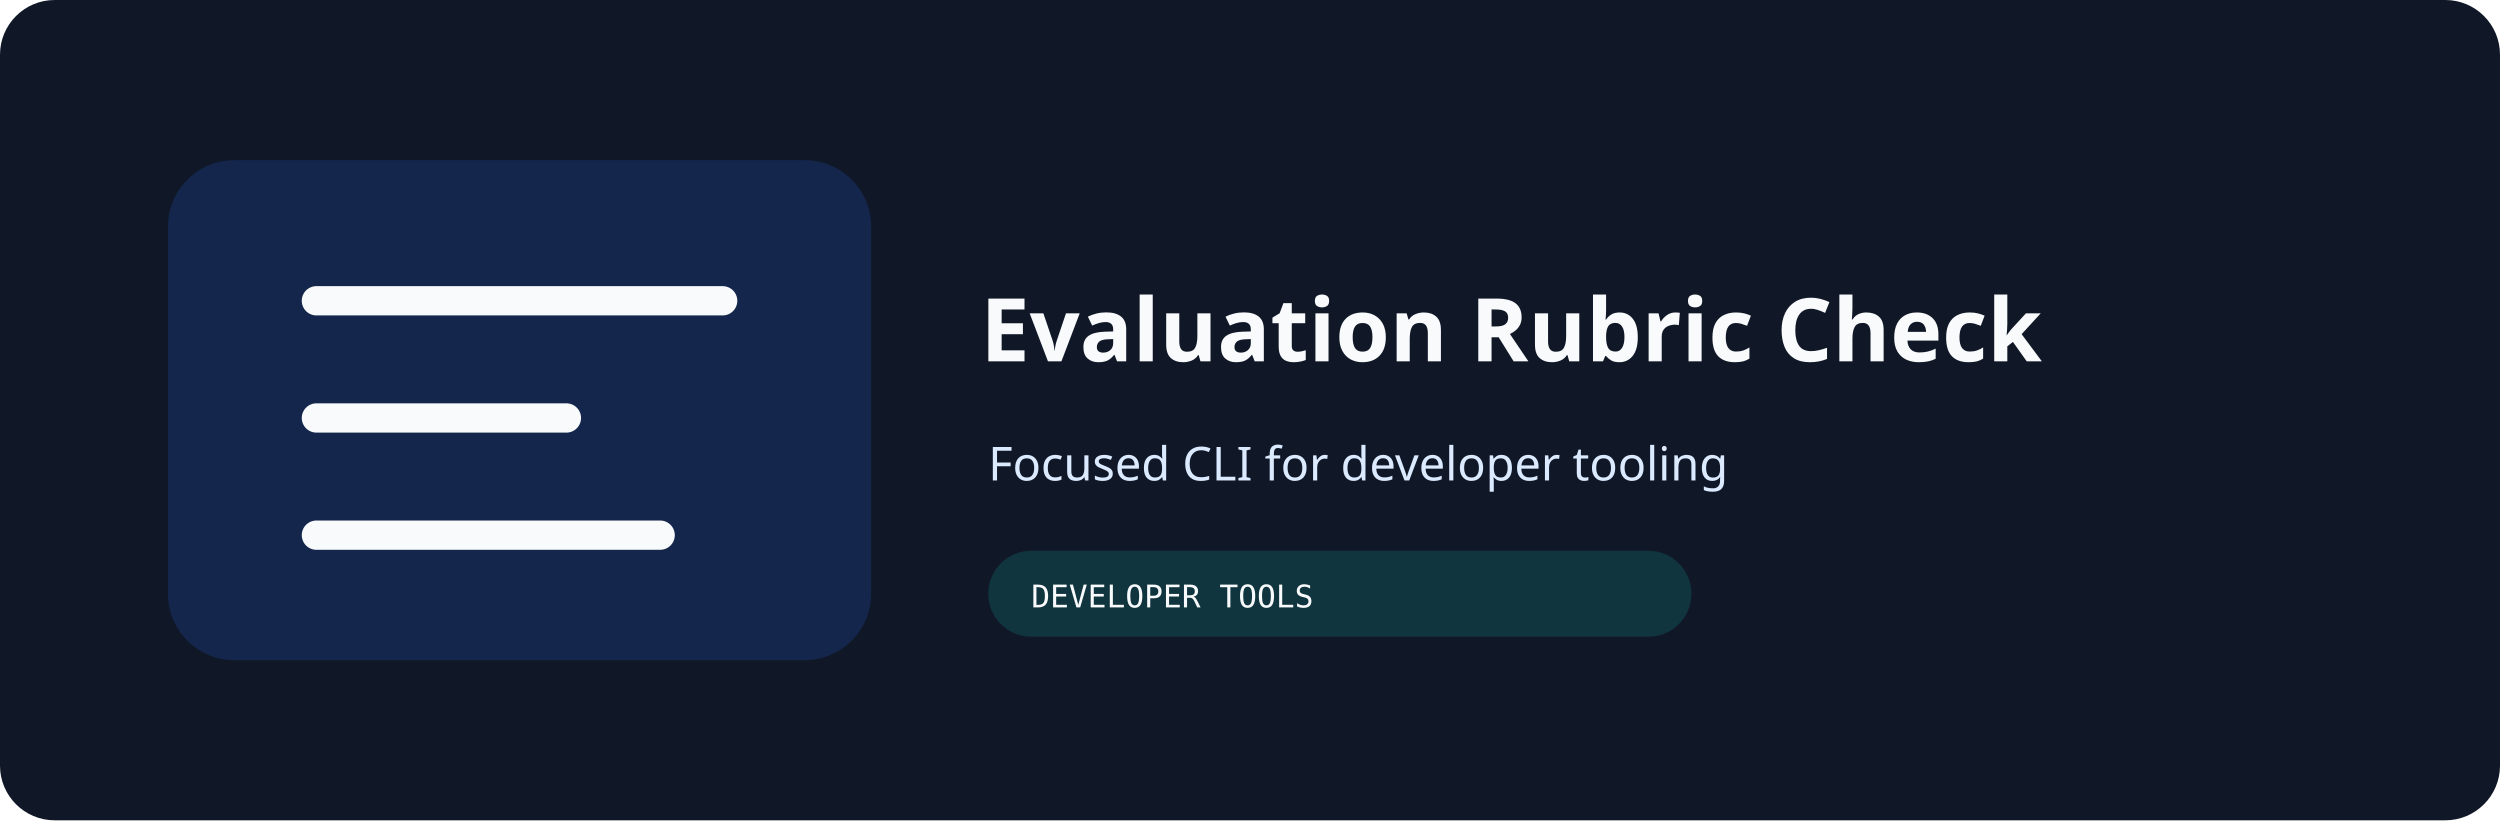
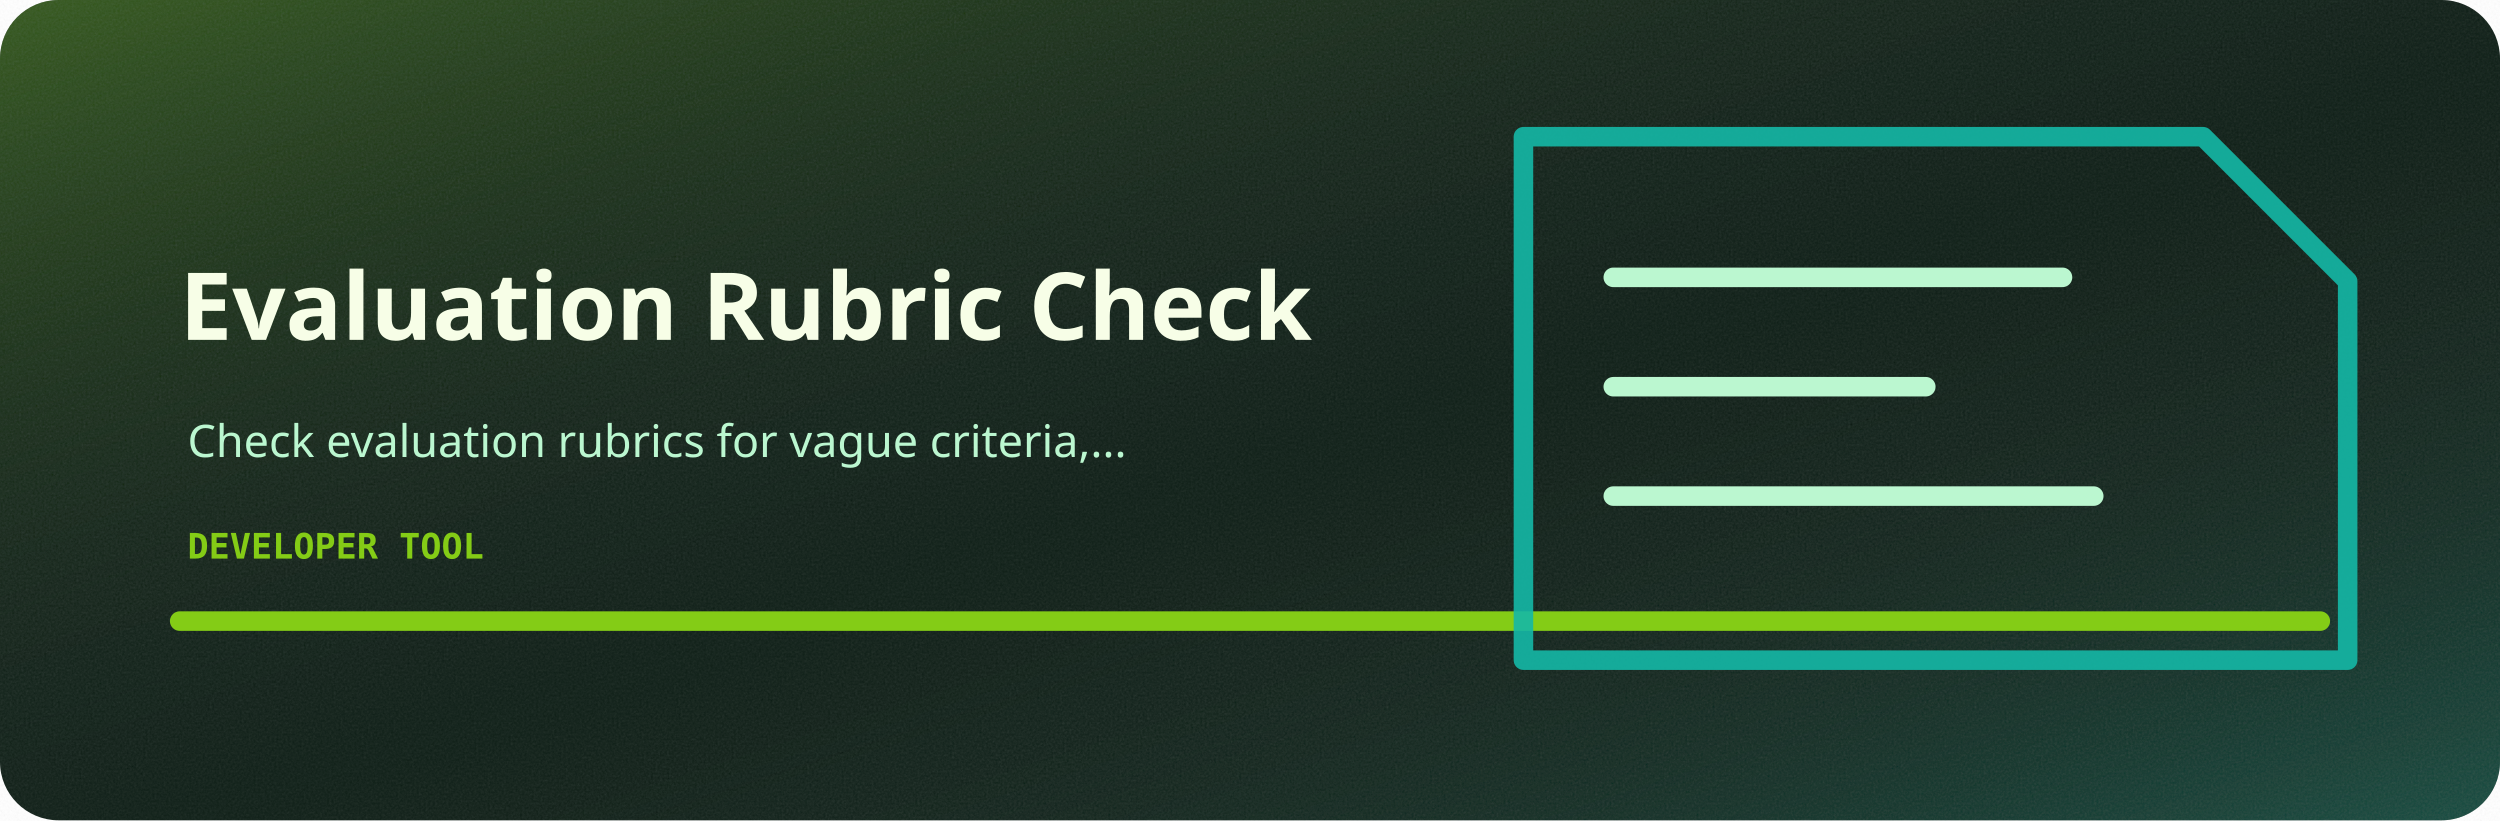
<svg xmlns="http://www.w3.org/2000/svg" width="1280" height="420" viewBox="0 0 1280 420" fill="none" role="img" aria-label="Evaluation Rubric Check cover">
-   <rect width="1280" height="420" rx="28" fill="#101828" />
-   <rect x="86" y="82" width="360" height="256" rx="34" fill="#2563eb" opacity=".18" />
-   <path d="M162 154h208M162 214h128M162 274h176" stroke="#f8fafc" stroke-width="15" stroke-linecap="round" />
-   <text x="502" y="185" fill="#f8fafc" font-family="Aptos, Segoe UI, ui-sans-serif, system-ui" font-size="45" font-weight="800">Evaluation Rubric Check</text>
-   <text x="506" y="246" fill="#dbeafe" font-family="Aptos, Segoe UI, ui-sans-serif, system-ui" font-size="24">Focused CLI for developer tooling</text>
-   <rect x="506" y="282" width="360" height="44" rx="22" fill="#14b8a6" opacity=".18" />
-   <text x="528" y="311" fill="#f8fafc" font-family="ui-monospace, SFMono-Regular, Menlo, monospace" font-size="16">DEVELOPER TOOLS</text>
+   <defs>
+     <linearGradient id="g" x1="0" x2="1" y1="0" y2="1">
+       <stop offset="0" stop-color="#84cc16" stop-opacity=".34" />
+       <stop offset=".54" stop-color="#0f1f17" stop-opacity="0" />
+       <stop offset="1" stop-color="#14b8a6" stop-opacity=".30" />
+     </linearGradient>
+     <filter id="grain" x="-20%" y="-20%" width="140%" height="140%">
+       <feTurbulence type="fractalNoise" baseFrequency=".85" numOctaves="2" seed="88" result="noise" />
+       <feColorMatrix type="saturate" values="0" />
+       <feComponentTransfer>
+         <feFuncA type="table" tableValues="0 .10" />
+       </feComponentTransfer>
+       <feBlend mode="soft-light" in2="SourceGraphic" />
+     </filter>
+   </defs>
+   <rect width="1280" height="420" rx="30" fill="#0f1f17" />
+   <rect width="1280" height="420" rx="30" fill="url(#g)" filter="url(#grain)" />
+   <path d="M92 318h1096" stroke="#84cc16" stroke-width="10" stroke-linecap="round" />
+   <path d="M780 70h348l74 74v194H780z" fill="none" stroke="#14b8a6" stroke-width="10" stroke-linejoin="round" opacity=".9" />
+   <path d="M826 142h230M826 198h160M826 254h246" stroke="#bbf7d0" stroke-width="10" stroke-linecap="round" />
+   <text x="92" y="174" fill="#f7fee7" font-family="Aptos, Segoe UI, ui-sans-serif, system-ui" font-size="48" font-weight="850">Evaluation Rubric Check</text>
+   <text x="96" y="234" fill="#bbf7d0" font-family="Aptos, Segoe UI, ui-sans-serif, system-ui" font-size="23">Check evaluation rubrics for vague criteria,...</text>
+   <text x="96" y="286" fill="#84cc16" font-family="ui-monospace, SFMono-Regular, Menlo, monospace" font-size="18" font-weight="800">DEVELOPER TOOL</text>
</svg>
